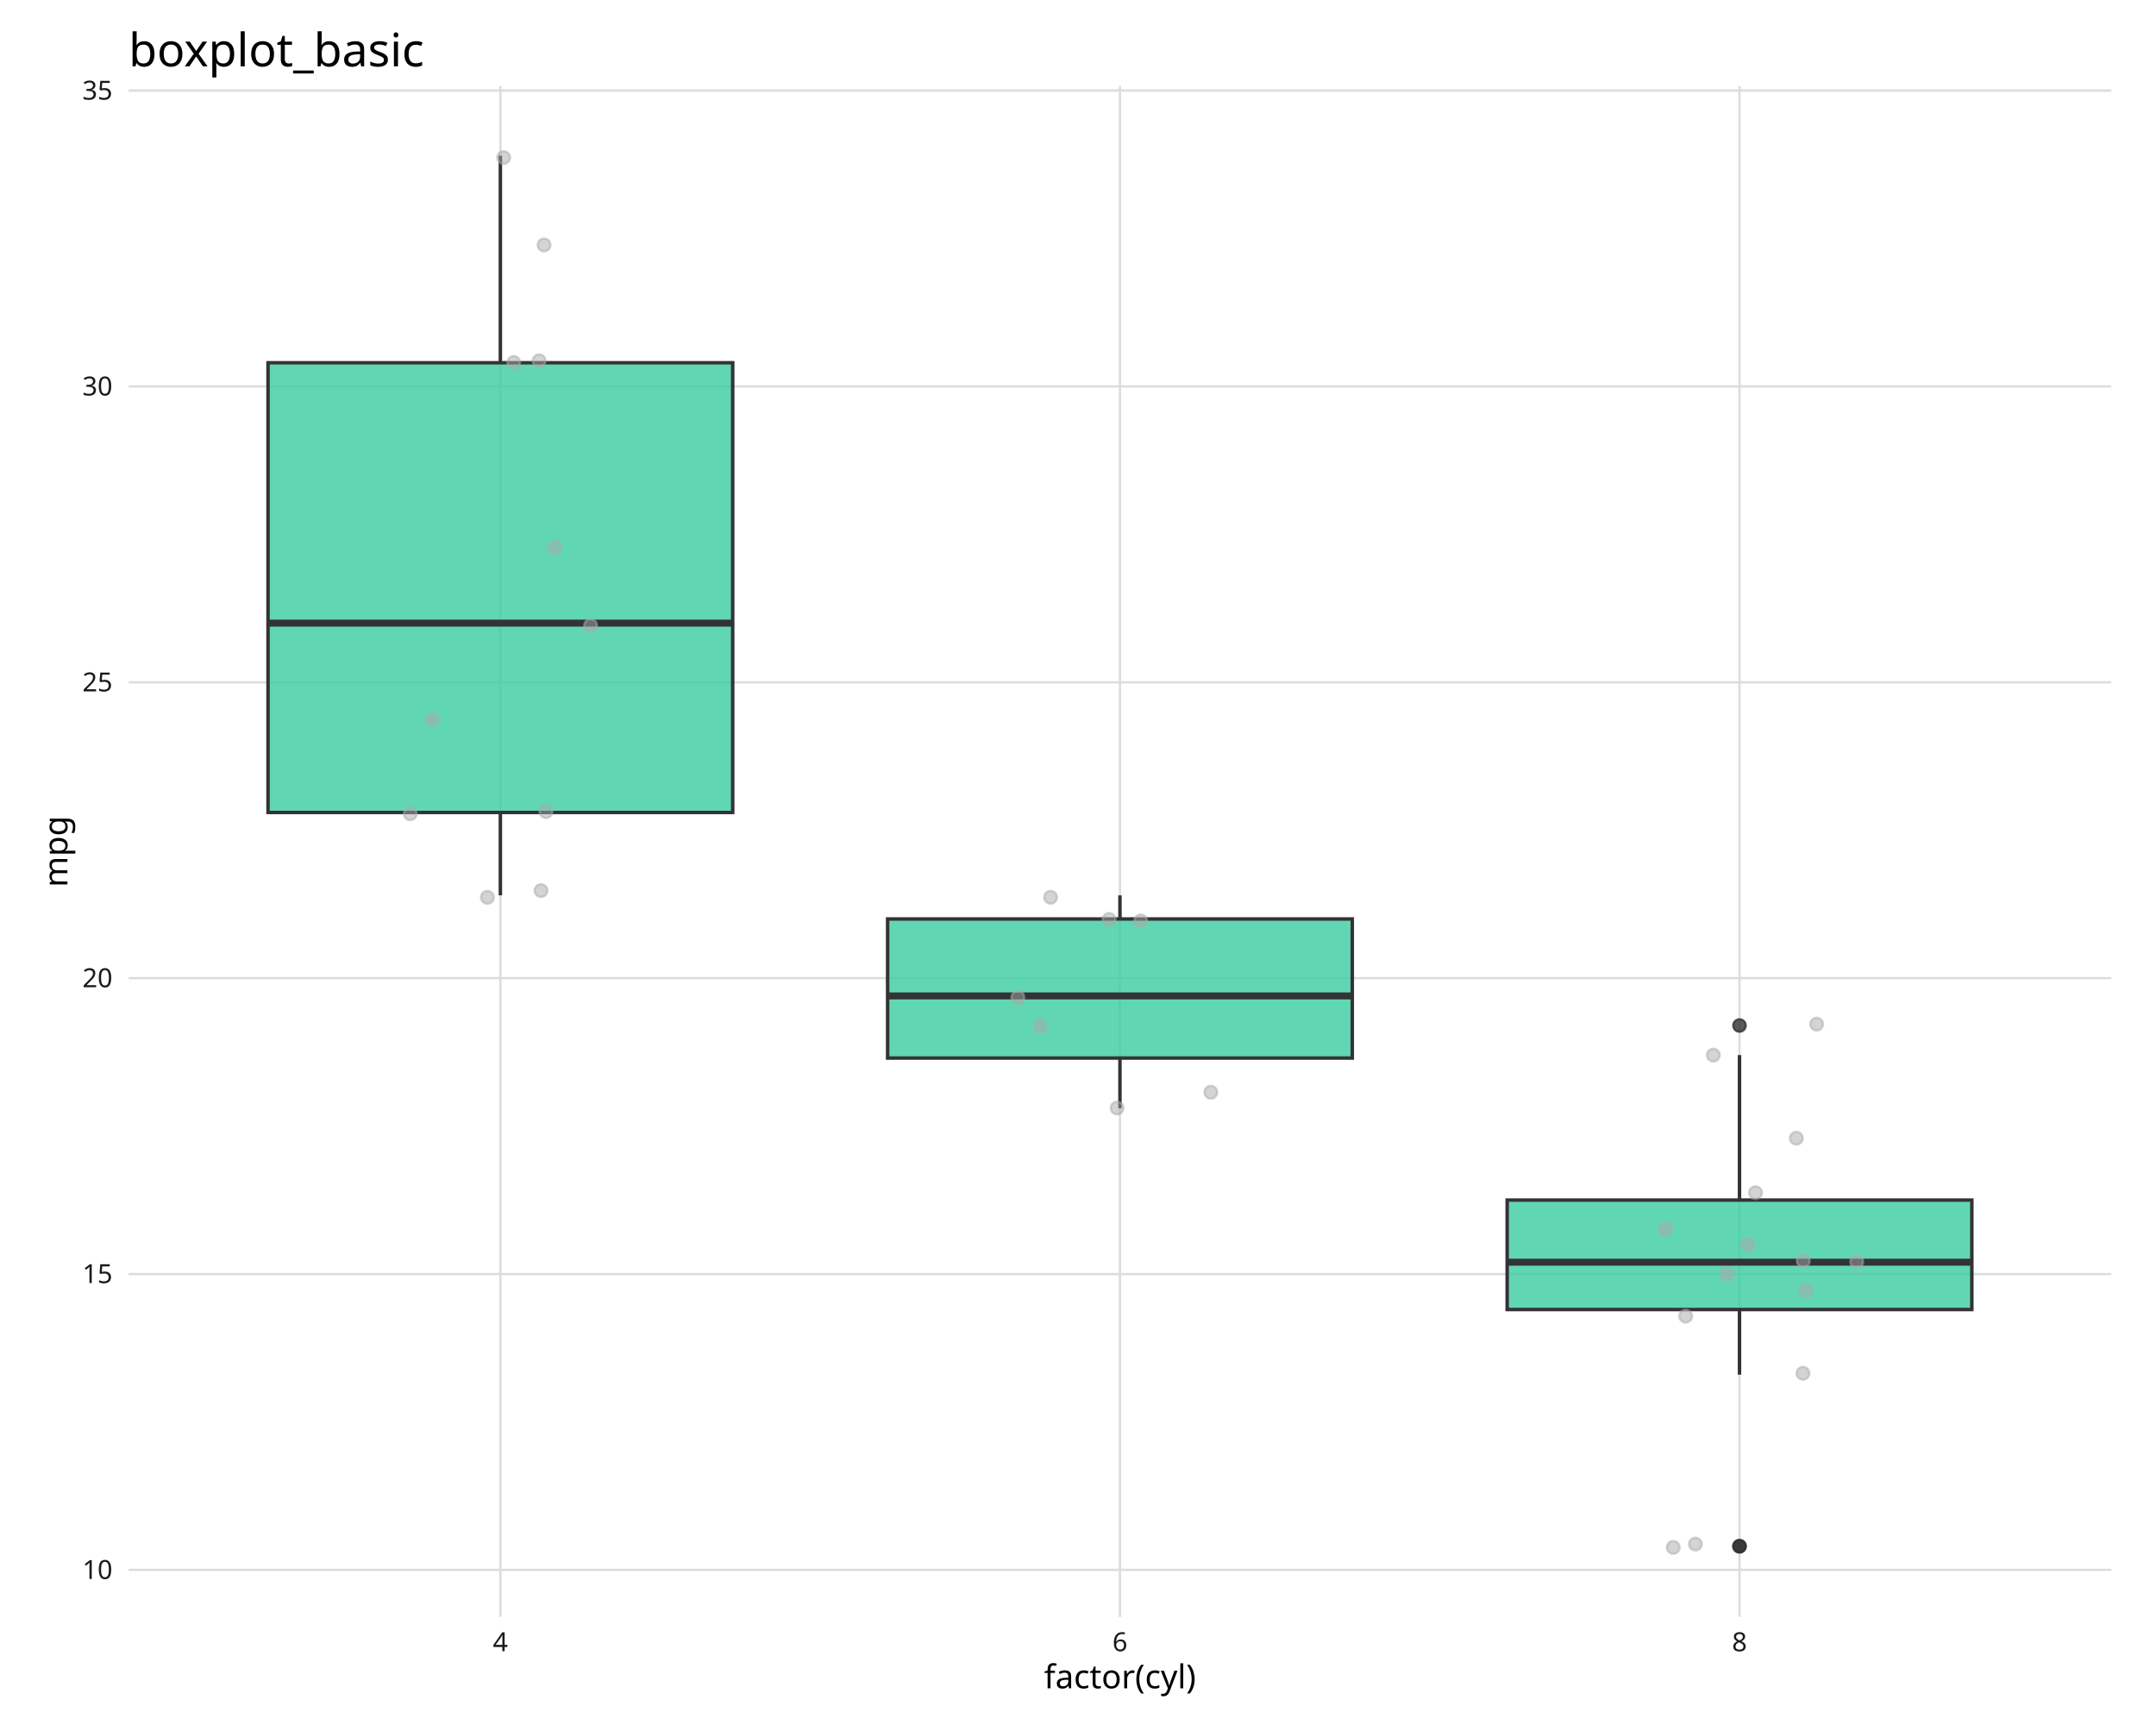
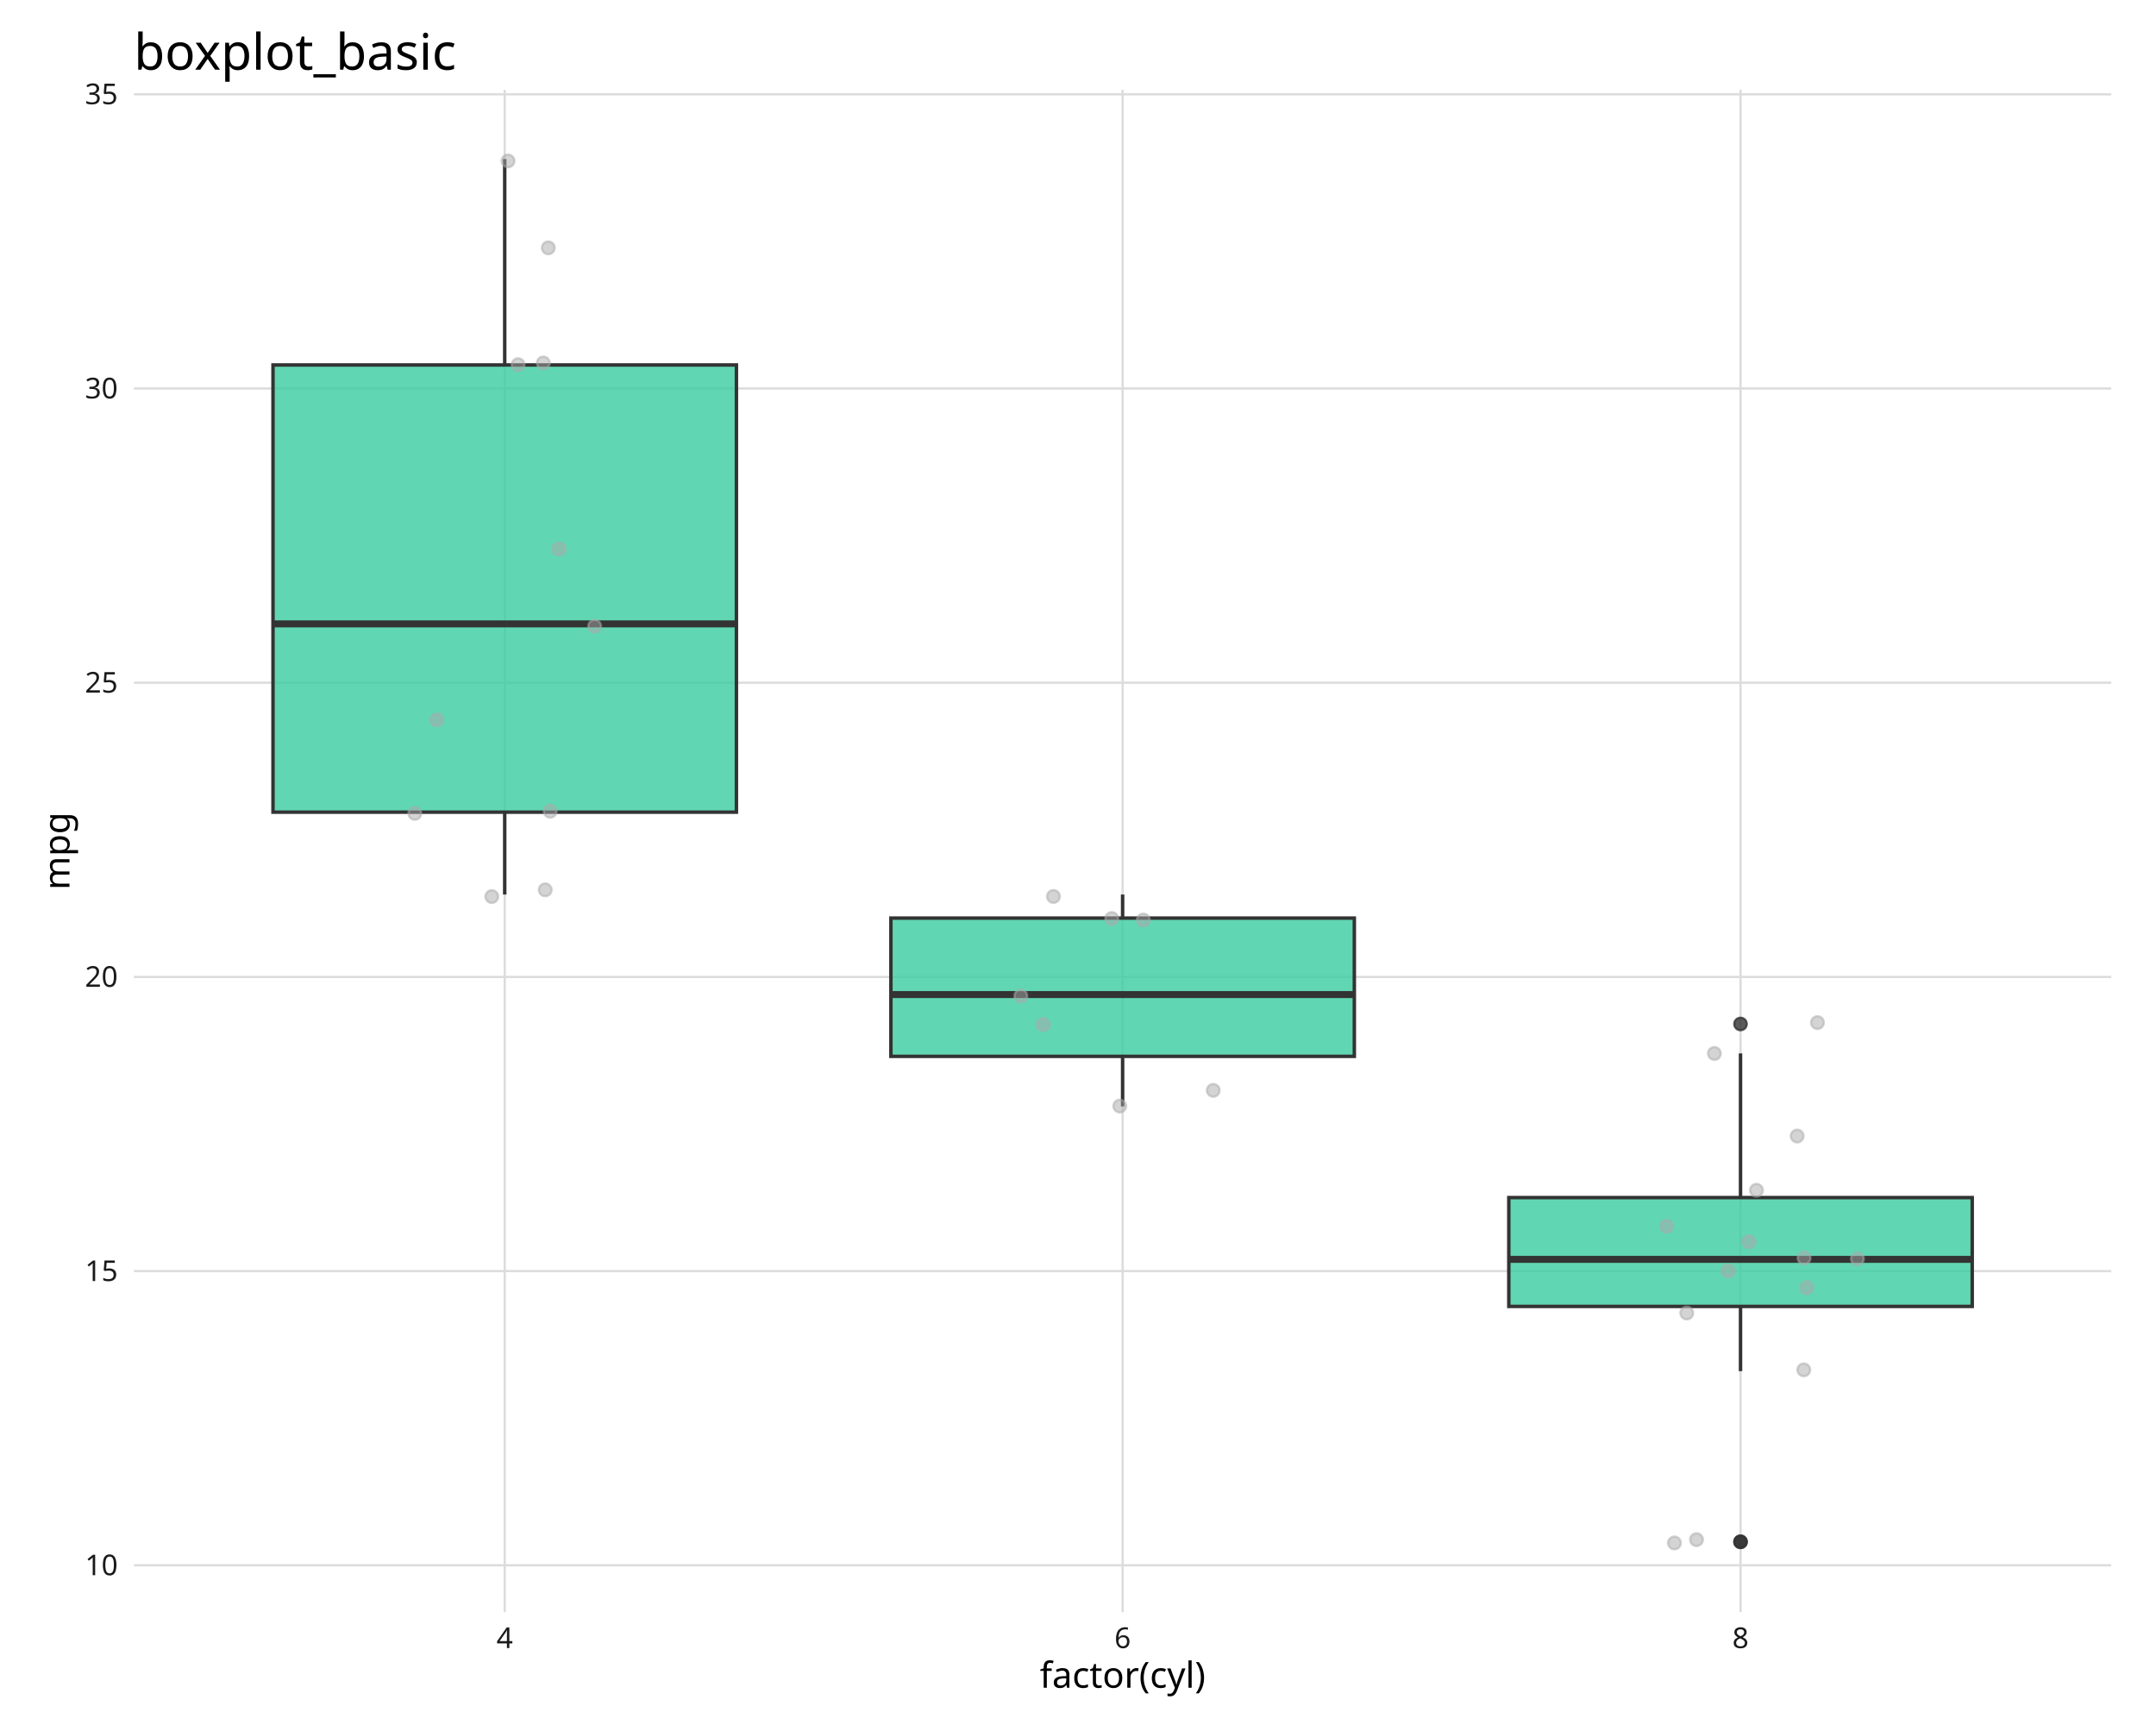
<svg xmlns="http://www.w3.org/2000/svg" class="svglite" data-engine-version="2.0" width="720.00pt" height="576.00pt" viewBox="0 0 720.00 576.00">
  <defs>
    <style type="text/css">
    .svglite line, .svglite polyline, .svglite polygon, .svglite path, .svglite rect, .svglite circle {
      fill: none;
      stroke: #000000;
      stroke-linecap: round;
      stroke-linejoin: round;
      stroke-miterlimit: 10.00;
    }
  </style>
  </defs>
  <rect width="100%" height="100%" style="stroke: none; fill: #FFFFFF;" />
  <defs>
    <clipPath id="cpMC4wMHw3MjAuMDB8MC4wMHw1NzYuMDA=">
      <rect x="0.00" y="0.00" width="720.00" height="576.00" />
    </clipPath>
  </defs>
  <g clip-path="url(#cpMC4wMHw3MjAuMDB8MC4wMHw1NzYuMDA=)">
    <rect x="0.00" y="0.00" width="720.00" height="576.00" style="stroke-width: 1.16; stroke: none; fill: #FFFFFF;" />
  </g>
  <defs>
-     <clipPath id="cpNDIuOTZ8NzA1LjA2fDI4Ljc0fDUzOS45Mw==">
-       <rect x="42.96" y="28.74" width="662.10" height="511.19" />
+     <clipPath id="cpNDQuNzR8NzA1LjA2fDI5Ljk5fDUzOC4zMg==">
+       <rect x="44.74" y="29.99" width="660.31" height="508.33" />
    </clipPath>
  </defs>
-   <g clip-path="url(#cpNDIuOTZ8NzA1LjA2fDI4Ljc0fDUzOS45Mw==)">
-     <polyline points="42.96,524.21 705.06,524.21 " style="stroke-width: 0.75; stroke: #DCDCDC; stroke-linecap: butt;" />
-     <polyline points="42.96,425.42 705.06,425.42 " style="stroke-width: 0.75; stroke: #DCDCDC; stroke-linecap: butt;" />
-     <polyline points="42.96,326.62 705.06,326.62 " style="stroke-width: 0.75; stroke: #DCDCDC; stroke-linecap: butt;" />
-     <polyline points="42.96,227.83 705.06,227.83 " style="stroke-width: 0.75; stroke: #DCDCDC; stroke-linecap: butt;" />
-     <polyline points="42.96,129.03 705.06,129.03 " style="stroke-width: 0.75; stroke: #DCDCDC; stroke-linecap: butt;" />
-     <polyline points="42.96,30.24 705.06,30.24 " style="stroke-width: 0.75; stroke: #DCDCDC; stroke-linecap: butt;" />
-     <polyline points="167.10,539.93 167.10,28.74 " style="stroke-width: 0.75; stroke: #DCDCDC; stroke-linecap: butt;" />
-     <polyline points="374.01,539.93 374.01,28.74 " style="stroke-width: 0.75; stroke: #DCDCDC; stroke-linecap: butt;" />
-     <polyline points="580.91,539.93 580.91,28.74 " style="stroke-width: 0.75; stroke: #DCDCDC; stroke-linecap: butt;" />
-     <line x1="167.10" y1="121.13" x2="167.10" y2="51.98" style="stroke-width: 1.16; stroke: #333333; stroke-linecap: butt;" />
-     <line x1="167.10" y1="271.30" x2="167.10" y2="298.96" style="stroke-width: 1.16; stroke: #333333; stroke-linecap: butt;" />
-     <polygon points="89.51,121.13 89.51,271.30 244.69,271.30 244.69,121.13 89.51,121.13 " style="stroke-width: 1.16; stroke: #333333; stroke-linecap: butt; stroke-linejoin: miter; fill: #3ACC9F; fill-opacity: 0.80;" />
-     <line x1="89.51" y1="208.07" x2="244.69" y2="208.07" style="stroke-width: 2.33; stroke: #333333; stroke-linecap: butt; stroke-linejoin: miter;" />
-     <line x1="374.01" y1="306.86" x2="374.01" y2="298.96" style="stroke-width: 1.16; stroke: #333333; stroke-linecap: butt;" />
-     <line x1="374.01" y1="353.30" x2="374.01" y2="370.09" style="stroke-width: 1.16; stroke: #333333; stroke-linecap: butt;" />
-     <polygon points="296.42,306.86 296.42,353.30 451.60,353.30 451.60,306.86 296.42,306.86 " style="stroke-width: 1.16; stroke: #333333; stroke-linecap: butt; stroke-linejoin: miter; fill: #3ACC9F; fill-opacity: 0.80;" />
-     <line x1="296.42" y1="332.55" x2="451.60" y2="332.55" style="stroke-width: 2.33; stroke: #333333; stroke-linecap: butt; stroke-linejoin: miter;" />
-     <circle cx="580.91" cy="516.31" r="2.10" style="stroke-width: 0.71; stroke: #333333; stroke-opacity: 0.80; fill: #333333; fill-opacity: 0.80;" />
-     <circle cx="580.91" cy="516.31" r="2.10" style="stroke-width: 0.71; stroke: #333333; stroke-opacity: 0.80; fill: #333333; fill-opacity: 0.80;" />
-     <circle cx="580.91" cy="342.43" r="2.10" style="stroke-width: 0.71; stroke: #333333; stroke-opacity: 0.80; fill: #333333; fill-opacity: 0.80;" />
-     <line x1="580.91" y1="400.72" x2="580.91" y2="352.31" style="stroke-width: 1.16; stroke: #333333; stroke-linecap: butt;" />
-     <line x1="580.91" y1="437.27" x2="580.91" y2="459.01" style="stroke-width: 1.16; stroke: #333333; stroke-linecap: butt;" />
-     <polygon points="503.32,400.72 503.32,437.27 658.50,437.27 658.50,400.72 503.32,400.72 " style="stroke-width: 1.16; stroke: #333333; stroke-linecap: butt; stroke-linejoin: miter; fill: #3ACC9F; fill-opacity: 0.80;" />
-     <line x1="503.32" y1="421.46" x2="658.50" y2="421.46" style="stroke-width: 2.33; stroke: #333333; stroke-linecap: butt; stroke-linejoin: miter;" />
-     <circle cx="370.38" cy="307.01" r="2.13" style="stroke-width: 0.77; stroke: #ABABAB; stroke-opacity: 0.50; fill: #ABABAB; fill-opacity: 0.50;" />
-     <circle cx="380.94" cy="307.52" r="2.13" style="stroke-width: 0.77; stroke: #ABABAB; stroke-opacity: 0.50; fill: #ABABAB; fill-opacity: 0.50;" />
-     <circle cx="182.33" cy="271.00" r="2.13" style="stroke-width: 0.77; stroke: #ABABAB; stroke-opacity: 0.50; fill: #ABABAB; fill-opacity: 0.50;" />
-     <circle cx="350.84" cy="299.61" r="2.13" style="stroke-width: 0.77; stroke: #ABABAB; stroke-opacity: 0.50; fill: #ABABAB; fill-opacity: 0.50;" />
-     <circle cx="572.17" cy="352.32" r="2.13" style="stroke-width: 0.77; stroke: #ABABAB; stroke-opacity: 0.50; fill: #ABABAB; fill-opacity: 0.50;" />
-     <circle cx="404.36" cy="364.72" r="2.13" style="stroke-width: 0.77; stroke: #ABABAB; stroke-opacity: 0.50; fill: #ABABAB; fill-opacity: 0.50;" />
-     <circle cx="562.92" cy="439.48" r="2.13" style="stroke-width: 0.77; stroke: #ABABAB; stroke-opacity: 0.50; fill: #ABABAB; fill-opacity: 0.50;" />
-     <circle cx="144.37" cy="240.31" r="2.13" style="stroke-width: 0.77; stroke: #ABABAB; stroke-opacity: 0.50; fill: #ABABAB; fill-opacity: 0.50;" />
-     <circle cx="137.00" cy="271.71" r="2.13" style="stroke-width: 0.77; stroke: #ABABAB; stroke-opacity: 0.50; fill: #ABABAB; fill-opacity: 0.50;" />
-     <circle cx="347.39" cy="342.61" r="2.13" style="stroke-width: 0.77; stroke: #ABABAB; stroke-opacity: 0.50; fill: #ABABAB; fill-opacity: 0.50;" />
-     <circle cx="373.06" cy="369.99" r="2.13" style="stroke-width: 0.77; stroke: #ABABAB; stroke-opacity: 0.50; fill: #ABABAB; fill-opacity: 0.50;" />
-     <circle cx="586.26" cy="398.26" r="2.13" style="stroke-width: 0.77; stroke: #ABABAB; stroke-opacity: 0.50; fill: #ABABAB; fill-opacity: 0.50;" />
-     <circle cx="599.89" cy="380.06" r="2.13" style="stroke-width: 0.77; stroke: #ABABAB; stroke-opacity: 0.50; fill: #ABABAB; fill-opacity: 0.50;" />
-     <circle cx="602.21" cy="421.01" r="2.13" style="stroke-width: 0.77; stroke: #ABABAB; stroke-opacity: 0.50; fill: #ABABAB; fill-opacity: 0.50;" />
-     <circle cx="566.18" cy="515.58" r="2.13" style="stroke-width: 0.77; stroke: #ABABAB; stroke-opacity: 0.50; fill: #ABABAB; fill-opacity: 0.50;" />
-     <circle cx="558.79" cy="516.70" r="2.13" style="stroke-width: 0.77; stroke: #ABABAB; stroke-opacity: 0.50; fill: #ABABAB; fill-opacity: 0.50;" />
-     <circle cx="603.09" cy="430.97" r="2.13" style="stroke-width: 0.77; stroke: #ABABAB; stroke-opacity: 0.50; fill: #ABABAB; fill-opacity: 0.50;" />
-     <circle cx="181.69" cy="81.79" r="2.13" style="stroke-width: 0.77; stroke: #ABABAB; stroke-opacity: 0.50; fill: #ABABAB; fill-opacity: 0.50;" />
-     <circle cx="180.02" cy="120.46" r="2.13" style="stroke-width: 0.77; stroke: #ABABAB; stroke-opacity: 0.50; fill: #ABABAB; fill-opacity: 0.50;" />
-     <circle cx="168.20" cy="52.62" r="2.13" style="stroke-width: 0.77; stroke: #ABABAB; stroke-opacity: 0.50; fill: #ABABAB; fill-opacity: 0.50;" />
-     <circle cx="180.67" cy="297.38" r="2.13" style="stroke-width: 0.77; stroke: #ABABAB; stroke-opacity: 0.50; fill: #ABABAB; fill-opacity: 0.50;" />
-     <circle cx="583.73" cy="415.55" r="2.13" style="stroke-width: 0.77; stroke: #ABABAB; stroke-opacity: 0.50; fill: #ABABAB; fill-opacity: 0.50;" />
-     <circle cx="620.06" cy="421.28" r="2.13" style="stroke-width: 0.77; stroke: #ABABAB; stroke-opacity: 0.50; fill: #ABABAB; fill-opacity: 0.50;" />
-     <circle cx="602.10" cy="458.56" r="2.13" style="stroke-width: 0.77; stroke: #ABABAB; stroke-opacity: 0.50; fill: #ABABAB; fill-opacity: 0.50;" />
-     <circle cx="606.68" cy="341.97" r="2.13" style="stroke-width: 0.77; stroke: #ABABAB; stroke-opacity: 0.50; fill: #ABABAB; fill-opacity: 0.50;" />
-     <circle cx="185.28" cy="182.93" r="2.13" style="stroke-width: 0.77; stroke: #ABABAB; stroke-opacity: 0.50; fill: #ABABAB; fill-opacity: 0.50;" />
-     <circle cx="197.22" cy="208.86" r="2.13" style="stroke-width: 0.77; stroke: #ABABAB; stroke-opacity: 0.50; fill: #ABABAB; fill-opacity: 0.50;" />
-     <circle cx="171.57" cy="121.04" r="2.13" style="stroke-width: 0.77; stroke: #ABABAB; stroke-opacity: 0.50; fill: #ABABAB; fill-opacity: 0.50;" />
-     <circle cx="556.18" cy="410.38" r="2.13" style="stroke-width: 0.77; stroke: #ABABAB; stroke-opacity: 0.50; fill: #ABABAB; fill-opacity: 0.50;" />
-     <circle cx="339.92" cy="333.02" r="2.13" style="stroke-width: 0.77; stroke: #ABABAB; stroke-opacity: 0.50; fill: #ABABAB; fill-opacity: 0.50;" />
-     <circle cx="576.78" cy="425.36" r="2.13" style="stroke-width: 0.77; stroke: #ABABAB; stroke-opacity: 0.50; fill: #ABABAB; fill-opacity: 0.50;" />
-     <circle cx="162.77" cy="299.63" r="2.13" style="stroke-width: 0.77; stroke: #ABABAB; stroke-opacity: 0.50; fill: #ABABAB; fill-opacity: 0.50;" />
+   <g clip-path="url(#cpNDQuNzR8NzA1LjA2fDI5Ljk5fDUzOC4zMg==)">
+     <polyline points="44.74,522.68 705.06,522.68 " style="stroke-width: 0.75; stroke: #DCDCDC; stroke-linecap: butt;" />
+     <polyline points="44.74,424.45 705.06,424.45 " style="stroke-width: 0.75; stroke: #DCDCDC; stroke-linecap: butt;" />
+     <polyline points="44.74,326.21 705.06,326.21 " style="stroke-width: 0.75; stroke: #DCDCDC; stroke-linecap: butt;" />
+     <polyline points="44.74,227.97 705.06,227.97 " style="stroke-width: 0.75; stroke: #DCDCDC; stroke-linecap: butt;" />
+     <polyline points="44.74,129.73 705.06,129.73 " style="stroke-width: 0.75; stroke: #DCDCDC; stroke-linecap: butt;" />
+     <polyline points="44.74,31.49 705.06,31.49 " style="stroke-width: 0.75; stroke: #DCDCDC; stroke-linecap: butt;" />
+     <polyline points="168.55,538.32 168.55,29.99 " style="stroke-width: 0.75; stroke: #DCDCDC; stroke-linecap: butt;" />
+     <polyline points="374.90,538.32 374.90,29.99 " style="stroke-width: 0.75; stroke: #DCDCDC; stroke-linecap: butt;" />
+     <polyline points="581.25,538.32 581.25,29.99 " style="stroke-width: 0.75; stroke: #DCDCDC; stroke-linecap: butt;" />
+     <line x1="168.55" y1="121.87" x2="168.55" y2="53.10" style="stroke-width: 1.16; stroke: #333333; stroke-linecap: butt;" />
+     <line x1="168.55" y1="271.19" x2="168.55" y2="298.70" style="stroke-width: 1.16; stroke: #333333; stroke-linecap: butt;" />
+     <polygon points="91.17,121.87 91.17,271.19 245.93,271.19 245.93,121.87 91.17,121.87 " style="stroke-width: 1.16; stroke: #333333; stroke-linecap: butt; stroke-linejoin: miter; fill: #3ACC9F; fill-opacity: 0.80;" />
+     <line x1="91.17" y1="208.32" x2="245.93" y2="208.32" style="stroke-width: 2.33; stroke: #333333; stroke-linecap: butt; stroke-linejoin: miter;" />
+     <line x1="374.90" y1="306.56" x2="374.90" y2="298.70" style="stroke-width: 1.16; stroke: #333333; stroke-linecap: butt;" />
+     <line x1="374.90" y1="352.73" x2="374.90" y2="369.43" style="stroke-width: 1.16; stroke: #333333; stroke-linecap: butt;" />
+     <polygon points="297.52,306.56 297.52,352.73 452.28,352.73 452.28,306.56 297.52,306.56 " style="stroke-width: 1.16; stroke: #333333; stroke-linecap: butt; stroke-linejoin: miter; fill: #3ACC9F; fill-opacity: 0.80;" />
+     <line x1="297.52" y1="332.10" x2="452.28" y2="332.10" style="stroke-width: 2.33; stroke: #333333; stroke-linecap: butt; stroke-linejoin: miter;" />
+     <circle cx="581.25" cy="514.83" r="2.10" style="stroke-width: 0.71; stroke: #333333; stroke-opacity: 0.80; fill: #333333; fill-opacity: 0.80;" />
+     <circle cx="581.25" cy="514.83" r="2.10" style="stroke-width: 0.71; stroke: #333333; stroke-opacity: 0.80; fill: #333333; fill-opacity: 0.80;" />
+     <circle cx="581.25" cy="341.92" r="2.10" style="stroke-width: 0.71; stroke: #333333; stroke-opacity: 0.80; fill: #333333; fill-opacity: 0.80;" />
+     <line x1="581.25" y1="399.89" x2="581.25" y2="351.75" style="stroke-width: 1.16; stroke: #333333; stroke-linecap: butt;" />
+     <line x1="581.25" y1="436.23" x2="581.25" y2="457.85" style="stroke-width: 1.16; stroke: #333333; stroke-linecap: butt;" />
+     <polygon points="503.87,399.89 503.87,436.23 658.63,436.23 658.63,399.89 503.87,399.89 " style="stroke-width: 1.16; stroke: #333333; stroke-linecap: butt; stroke-linejoin: miter; fill: #3ACC9F; fill-opacity: 0.80;" />
+     <line x1="503.87" y1="420.52" x2="658.63" y2="420.52" style="stroke-width: 2.33; stroke: #333333; stroke-linecap: butt; stroke-linejoin: miter;" />
+     <circle cx="371.28" cy="306.71" r="2.13" style="stroke-width: 0.77; stroke: #ABABAB; stroke-opacity: 0.50; fill: #ABABAB; fill-opacity: 0.50;" />
+     <circle cx="381.81" cy="307.21" r="2.13" style="stroke-width: 0.77; stroke: #ABABAB; stroke-opacity: 0.50; fill: #ABABAB; fill-opacity: 0.50;" />
+     <circle cx="183.74" cy="270.90" r="2.13" style="stroke-width: 0.77; stroke: #ABABAB; stroke-opacity: 0.50; fill: #ABABAB; fill-opacity: 0.50;" />
+     <circle cx="351.80" cy="299.34" r="2.13" style="stroke-width: 0.77; stroke: #ABABAB; stroke-opacity: 0.50; fill: #ABABAB; fill-opacity: 0.50;" />
+     <circle cx="572.53" cy="351.76" r="2.13" style="stroke-width: 0.77; stroke: #ABABAB; stroke-opacity: 0.50; fill: #ABABAB; fill-opacity: 0.50;" />
+     <circle cx="405.17" cy="364.09" r="2.13" style="stroke-width: 0.77; stroke: #ABABAB; stroke-opacity: 0.50; fill: #ABABAB; fill-opacity: 0.50;" />
+     <circle cx="563.30" cy="438.43" r="2.13" style="stroke-width: 0.77; stroke: #ABABAB; stroke-opacity: 0.50; fill: #ABABAB; fill-opacity: 0.50;" />
+     <circle cx="145.89" cy="240.38" r="2.13" style="stroke-width: 0.77; stroke: #ABABAB; stroke-opacity: 0.50; fill: #ABABAB; fill-opacity: 0.50;" />
+     <circle cx="138.53" cy="271.60" r="2.13" style="stroke-width: 0.77; stroke: #ABABAB; stroke-opacity: 0.50; fill: #ABABAB; fill-opacity: 0.50;" />
+     <circle cx="348.36" cy="342.10" r="2.13" style="stroke-width: 0.77; stroke: #ABABAB; stroke-opacity: 0.50; fill: #ABABAB; fill-opacity: 0.50;" />
+     <circle cx="373.95" cy="369.33" r="2.13" style="stroke-width: 0.77; stroke: #ABABAB; stroke-opacity: 0.50; fill: #ABABAB; fill-opacity: 0.50;" />
+     <circle cx="586.58" cy="397.44" r="2.13" style="stroke-width: 0.77; stroke: #ABABAB; stroke-opacity: 0.50; fill: #ABABAB; fill-opacity: 0.50;" />
+     <circle cx="600.17" cy="379.34" r="2.13" style="stroke-width: 0.77; stroke: #ABABAB; stroke-opacity: 0.50; fill: #ABABAB; fill-opacity: 0.50;" />
+     <circle cx="602.48" cy="420.06" r="2.13" style="stroke-width: 0.77; stroke: #ABABAB; stroke-opacity: 0.50; fill: #ABABAB; fill-opacity: 0.50;" />
+     <circle cx="566.56" cy="514.10" r="2.13" style="stroke-width: 0.77; stroke: #ABABAB; stroke-opacity: 0.50; fill: #ABABAB; fill-opacity: 0.50;" />
+     <circle cx="559.19" cy="515.21" r="2.13" style="stroke-width: 0.77; stroke: #ABABAB; stroke-opacity: 0.50; fill: #ABABAB; fill-opacity: 0.50;" />
+     <circle cx="603.36" cy="429.97" r="2.13" style="stroke-width: 0.77; stroke: #ABABAB; stroke-opacity: 0.50; fill: #ABABAB; fill-opacity: 0.50;" />
+     <circle cx="183.10" cy="82.75" r="2.13" style="stroke-width: 0.77; stroke: #ABABAB; stroke-opacity: 0.50; fill: #ABABAB; fill-opacity: 0.50;" />
+     <circle cx="181.44" cy="121.20" r="2.13" style="stroke-width: 0.77; stroke: #ABABAB; stroke-opacity: 0.50; fill: #ABABAB; fill-opacity: 0.50;" />
+     <circle cx="169.65" cy="53.74" r="2.13" style="stroke-width: 0.77; stroke: #ABABAB; stroke-opacity: 0.50; fill: #ABABAB; fill-opacity: 0.50;" />
+     <circle cx="182.08" cy="297.13" r="2.13" style="stroke-width: 0.77; stroke: #ABABAB; stroke-opacity: 0.50; fill: #ABABAB; fill-opacity: 0.50;" />
+     <circle cx="584.05" cy="414.63" r="2.13" style="stroke-width: 0.77; stroke: #ABABAB; stroke-opacity: 0.50; fill: #ABABAB; fill-opacity: 0.50;" />
+     <circle cx="620.29" cy="420.34" r="2.13" style="stroke-width: 0.77; stroke: #ABABAB; stroke-opacity: 0.50; fill: #ABABAB; fill-opacity: 0.50;" />
+     <circle cx="602.38" cy="457.41" r="2.13" style="stroke-width: 0.77; stroke: #ABABAB; stroke-opacity: 0.50; fill: #ABABAB; fill-opacity: 0.50;" />
+     <circle cx="606.94" cy="341.46" r="2.13" style="stroke-width: 0.77; stroke: #ABABAB; stroke-opacity: 0.50; fill: #ABABAB; fill-opacity: 0.50;" />
+     <circle cx="186.69" cy="183.32" r="2.13" style="stroke-width: 0.77; stroke: #ABABAB; stroke-opacity: 0.50; fill: #ABABAB; fill-opacity: 0.50;" />
+     <circle cx="198.59" cy="209.10" r="2.13" style="stroke-width: 0.77; stroke: #ABABAB; stroke-opacity: 0.50; fill: #ABABAB; fill-opacity: 0.50;" />
+     <circle cx="173.01" cy="121.77" r="2.13" style="stroke-width: 0.77; stroke: #ABABAB; stroke-opacity: 0.50; fill: #ABABAB; fill-opacity: 0.50;" />
+     <circle cx="556.58" cy="409.49" r="2.13" style="stroke-width: 0.77; stroke: #ABABAB; stroke-opacity: 0.50; fill: #ABABAB; fill-opacity: 0.50;" />
+     <circle cx="340.91" cy="332.57" r="2.13" style="stroke-width: 0.77; stroke: #ABABAB; stroke-opacity: 0.50; fill: #ABABAB; fill-opacity: 0.50;" />
+     <circle cx="577.12" cy="424.39" r="2.13" style="stroke-width: 0.77; stroke: #ABABAB; stroke-opacity: 0.50; fill: #ABABAB; fill-opacity: 0.50;" />
+     <circle cx="164.24" cy="299.37" r="2.13" style="stroke-width: 0.77; stroke: #ABABAB; stroke-opacity: 0.50; fill: #ABABAB; fill-opacity: 0.50;" />
  </g>
  <g clip-path="url(#cpMC4wMHw3MjAuMDB8MC4wMHw1NzYuMDA=)">
-     <text x="37.58" y="527.24" text-anchor="end" style="font-size: 8.80px; fill: #1A1A1A; font-family: sans;" textLength="9.79px" lengthAdjust="spacingAndGlyphs">10</text>
-     <text x="37.58" y="428.44" text-anchor="end" style="font-size: 8.80px; fill: #1A1A1A; font-family: sans;" textLength="9.79px" lengthAdjust="spacingAndGlyphs">15</text>
-     <text x="37.58" y="329.65" text-anchor="end" style="font-size: 8.80px; fill: #1A1A1A; font-family: sans;" textLength="9.79px" lengthAdjust="spacingAndGlyphs">20</text>
-     <text x="37.58" y="230.86" text-anchor="end" style="font-size: 8.80px; fill: #1A1A1A; font-family: sans;" textLength="9.79px" lengthAdjust="spacingAndGlyphs">25</text>
-     <text x="37.58" y="132.06" text-anchor="end" style="font-size: 8.80px; fill: #1A1A1A; font-family: sans;" textLength="9.79px" lengthAdjust="spacingAndGlyphs">30</text>
-     <text x="37.58" y="33.27" text-anchor="end" style="font-size: 8.80px; fill: #1A1A1A; font-family: sans;" textLength="9.79px" lengthAdjust="spacingAndGlyphs">35</text>
-     <text x="167.10" y="551.37" text-anchor="middle" style="font-size: 8.80px; fill: #1A1A1A; font-family: sans;" textLength="4.89px" lengthAdjust="spacingAndGlyphs">4</text>
-     <text x="374.01" y="551.37" text-anchor="middle" style="font-size: 8.80px; fill: #1A1A1A; font-family: sans;" textLength="4.89px" lengthAdjust="spacingAndGlyphs">6</text>
-     <text x="580.91" y="551.37" text-anchor="middle" style="font-size: 8.80px; fill: #1A1A1A; font-family: sans;" textLength="4.89px" lengthAdjust="spacingAndGlyphs">8</text>
-     <text x="374.01" y="563.75" text-anchor="middle" style="font-size: 11.00px; font-family: sans;" textLength="48.29px" lengthAdjust="spacingAndGlyphs">factor(cyl)</text>
-     <text transform="translate(22.51,284.34) rotate(-90)" text-anchor="middle" style="font-size: 11.00px; font-family: sans;" textLength="21.40px" lengthAdjust="spacingAndGlyphs">mpg</text>
-     <text x="42.96" y="22.16" style="font-size: 15.40px; font-family: sans;" textLength="94.19px" lengthAdjust="spacingAndGlyphs">boxplot_basic</text>
+     <text x="39.36" y="525.99" text-anchor="end" style="font-size: 9.60px; fill: #1A1A1A; font-family: sans;" textLength="10.68px" lengthAdjust="spacingAndGlyphs">10</text>
+     <text x="39.36" y="427.75" text-anchor="end" style="font-size: 9.60px; fill: #1A1A1A; font-family: sans;" textLength="10.68px" lengthAdjust="spacingAndGlyphs">15</text>
+     <text x="39.36" y="329.51" text-anchor="end" style="font-size: 9.60px; fill: #1A1A1A; font-family: sans;" textLength="10.68px" lengthAdjust="spacingAndGlyphs">20</text>
+     <text x="39.36" y="231.27" text-anchor="end" style="font-size: 9.60px; fill: #1A1A1A; font-family: sans;" textLength="10.68px" lengthAdjust="spacingAndGlyphs">25</text>
+     <text x="39.36" y="133.03" text-anchor="end" style="font-size: 9.60px; fill: #1A1A1A; font-family: sans;" textLength="10.68px" lengthAdjust="spacingAndGlyphs">30</text>
+     <text x="39.36" y="34.79" text-anchor="end" style="font-size: 9.60px; fill: #1A1A1A; font-family: sans;" textLength="10.68px" lengthAdjust="spacingAndGlyphs">35</text>
+     <text x="168.55" y="550.31" text-anchor="middle" style="font-size: 9.60px; fill: #1A1A1A; font-family: sans;" textLength="5.34px" lengthAdjust="spacingAndGlyphs">4</text>
+     <text x="374.90" y="550.31" text-anchor="middle" style="font-size: 9.60px; fill: #1A1A1A; font-family: sans;" textLength="5.34px" lengthAdjust="spacingAndGlyphs">6</text>
+     <text x="581.25" y="550.31" text-anchor="middle" style="font-size: 9.60px; fill: #1A1A1A; font-family: sans;" textLength="5.34px" lengthAdjust="spacingAndGlyphs">8</text>
+     <text x="374.90" y="563.55" text-anchor="middle" style="font-size: 12.00px; font-family: sans;" textLength="52.68px" lengthAdjust="spacingAndGlyphs">factor(cyl)</text>
+     <text transform="translate(23.20,284.16) rotate(-90)" text-anchor="middle" style="font-size: 12.00px; font-family: sans;" textLength="23.35px" lengthAdjust="spacingAndGlyphs">mpg</text>
+     <text x="44.74" y="23.27" style="font-size: 16.80px; font-family: sans;" textLength="102.76px" lengthAdjust="spacingAndGlyphs">boxplot_basic</text>
  </g>
</svg>
